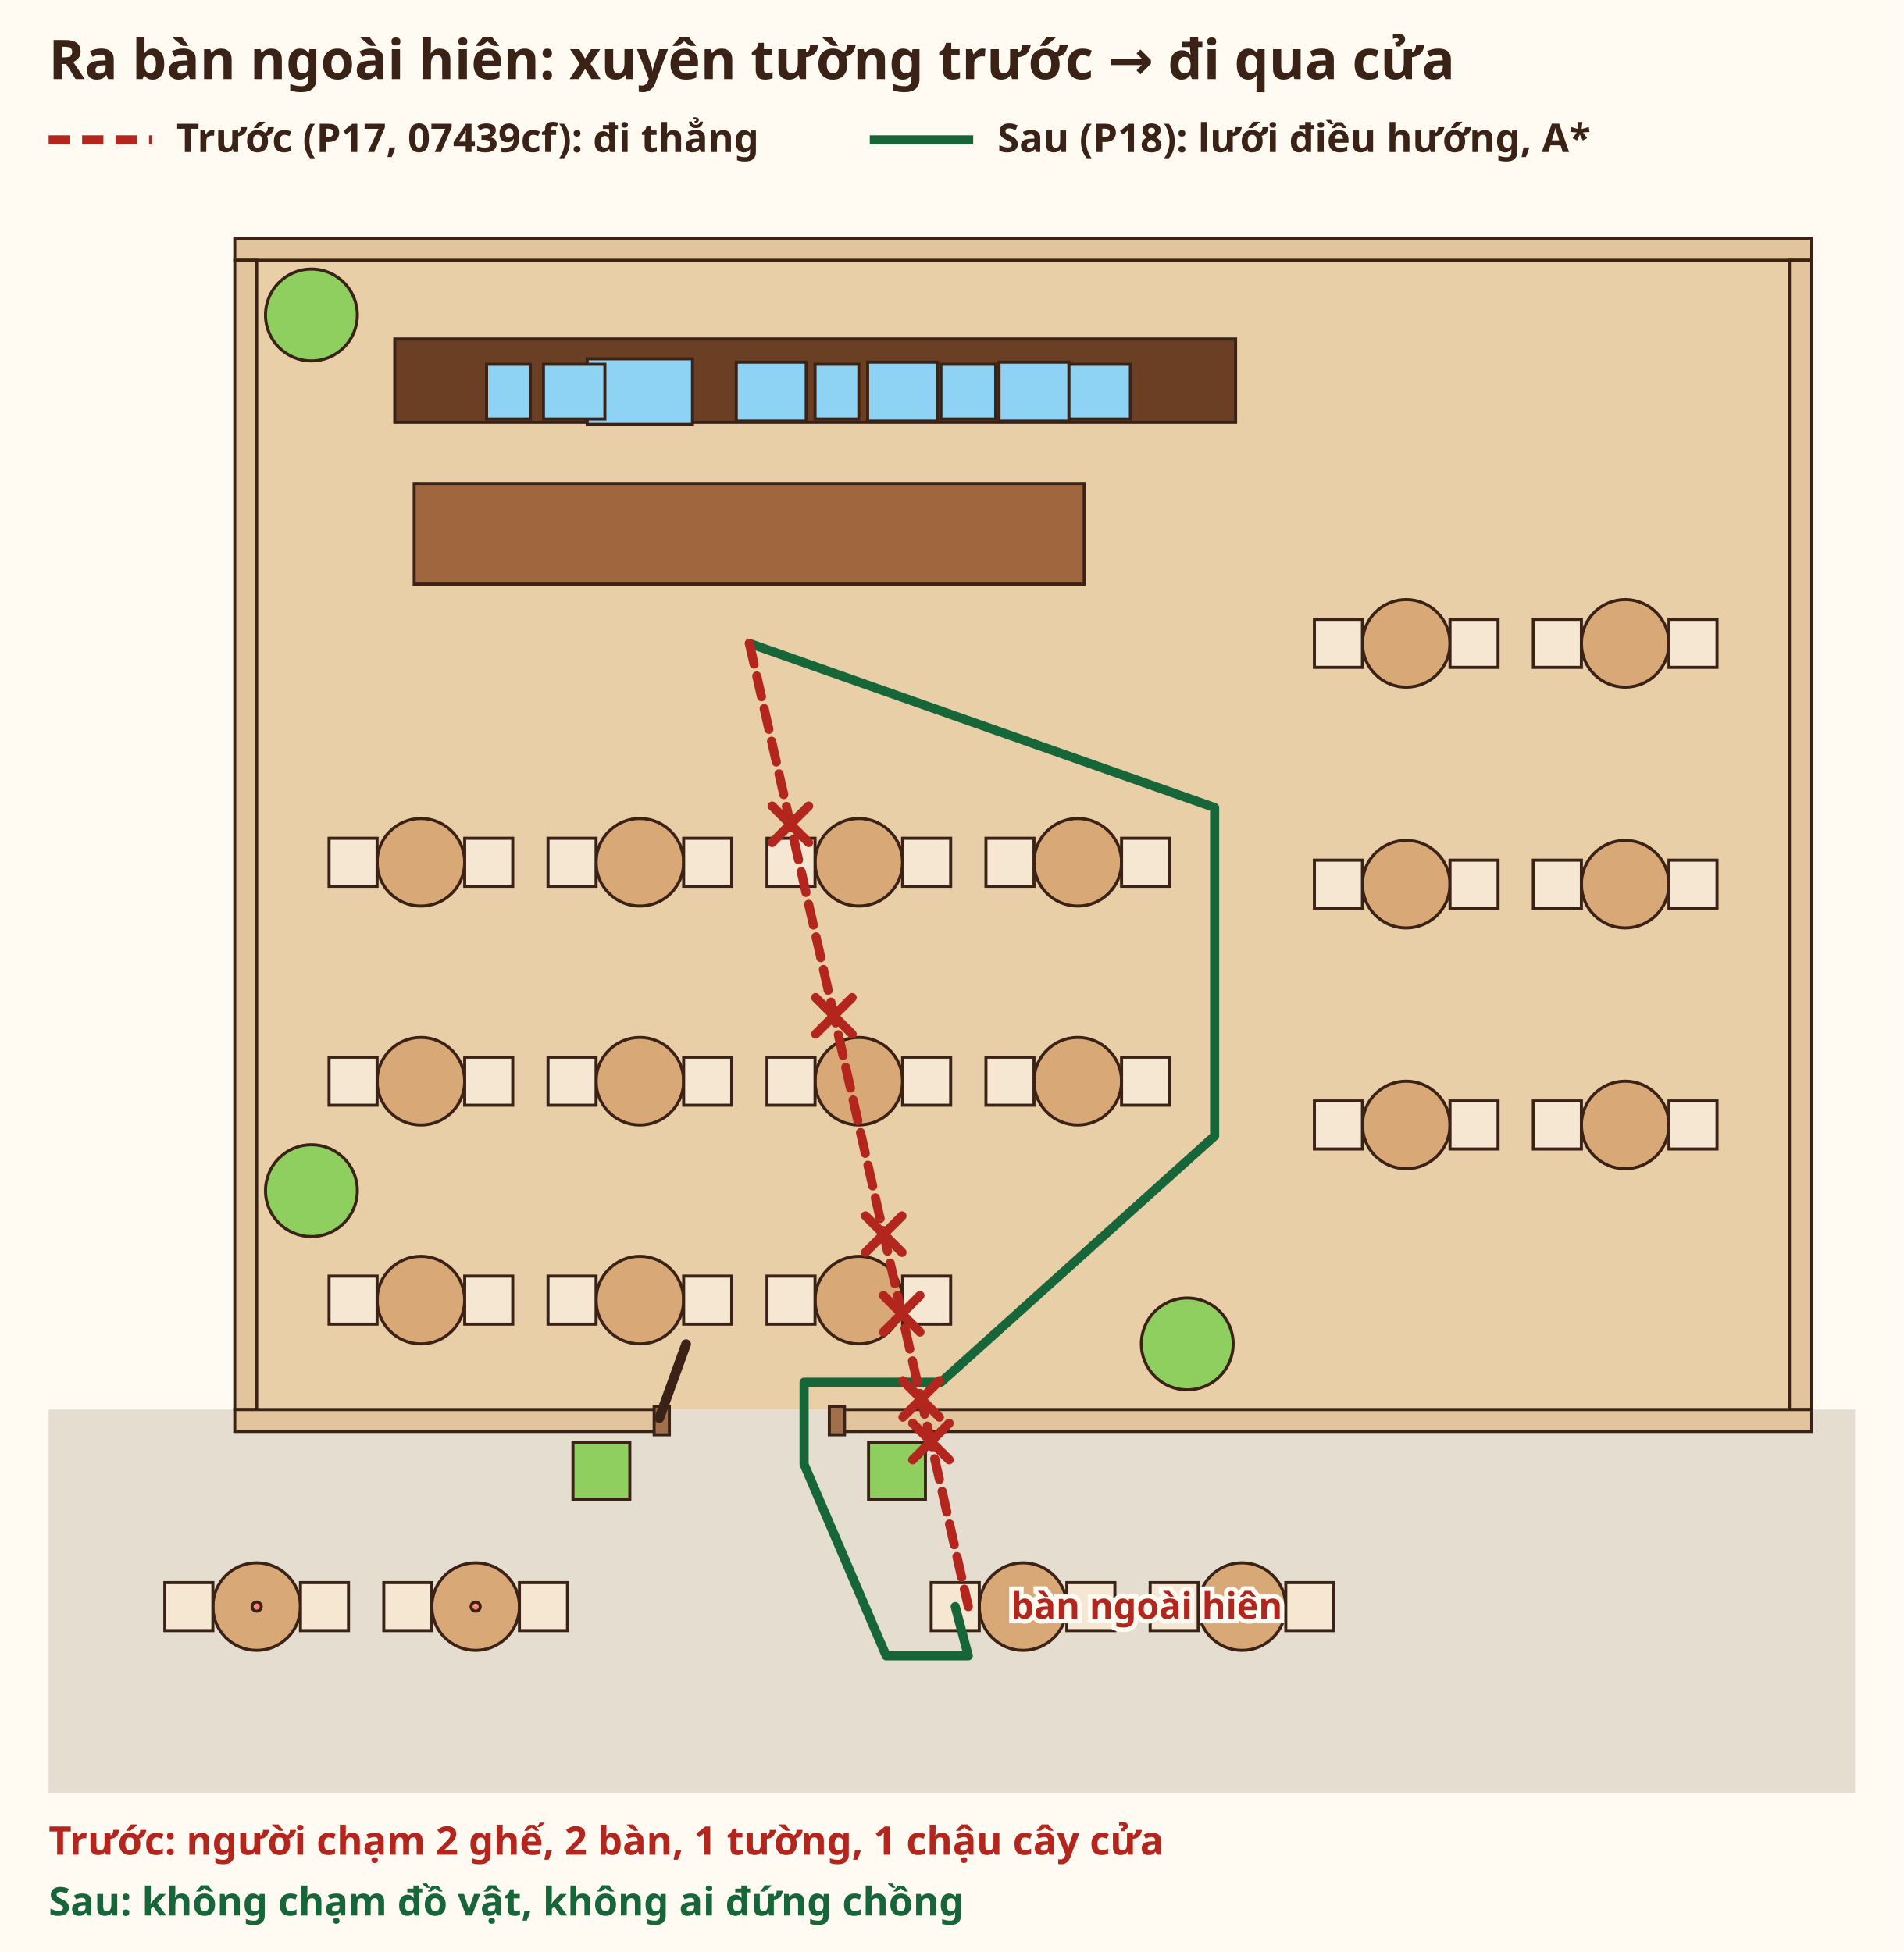
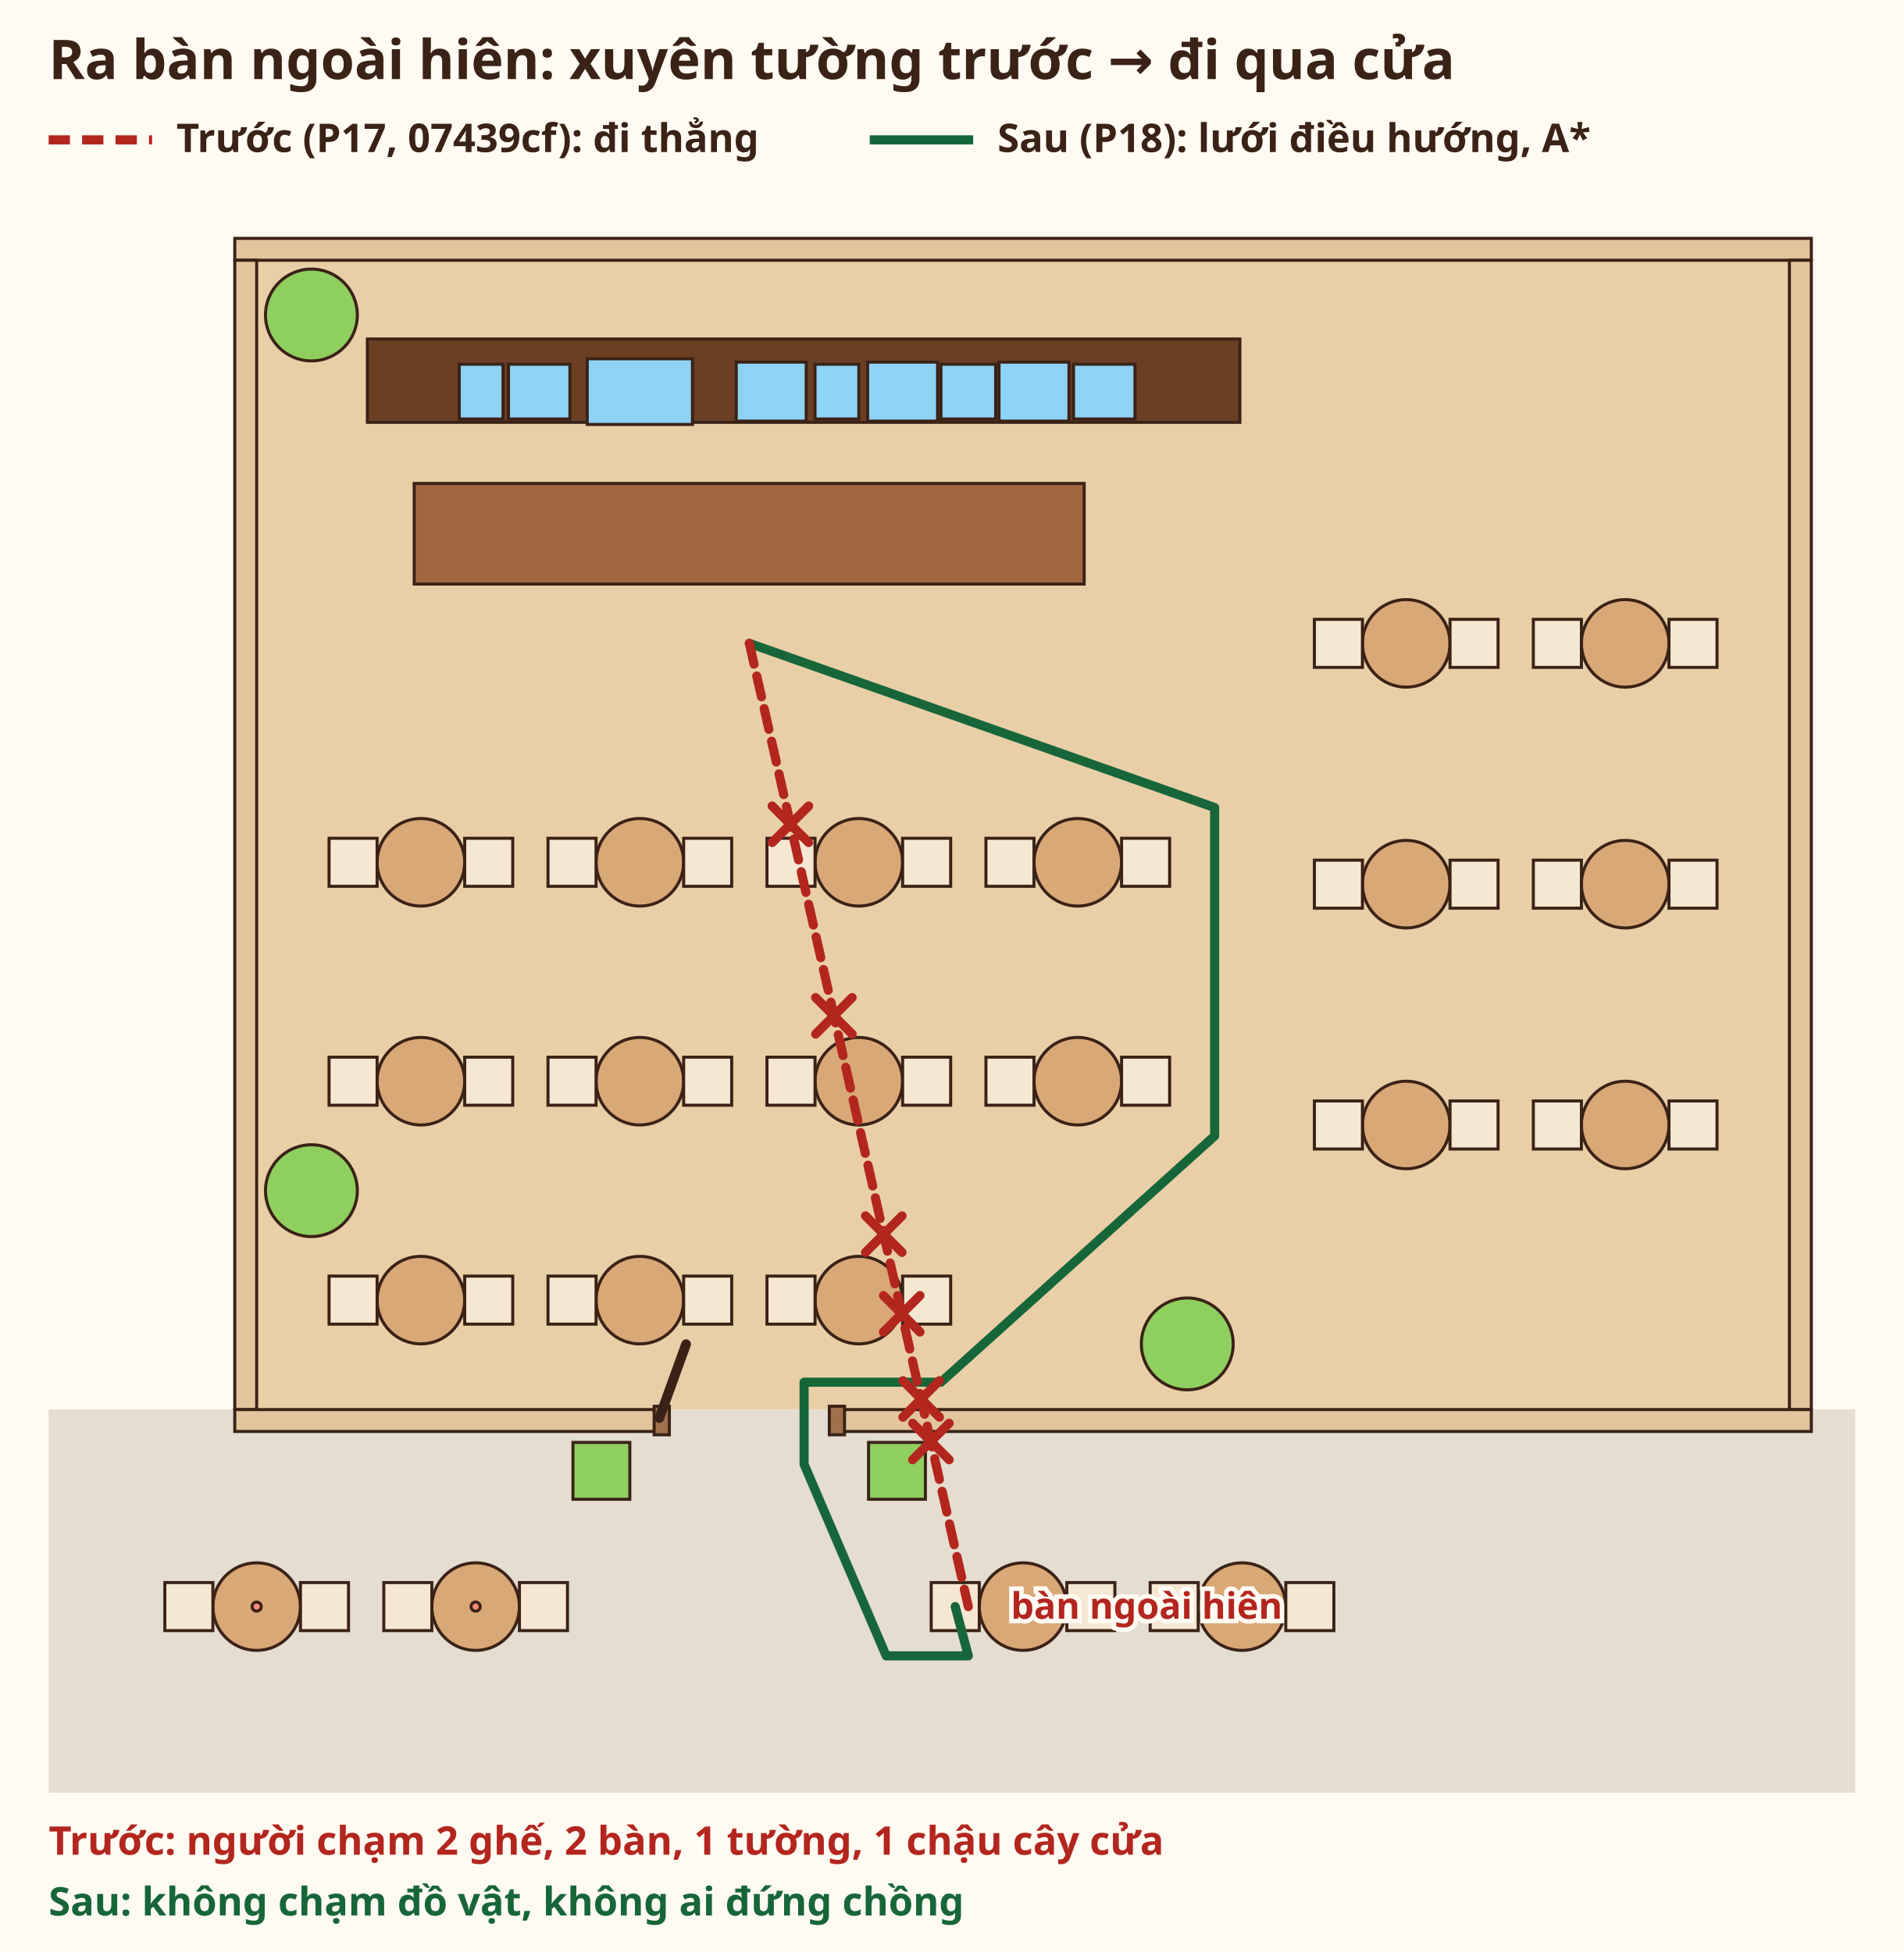
<svg xmlns="http://www.w3.org/2000/svg" width="626" height="642" viewBox="0 0 626 642" role="img" aria-labelledby="t-wall" font-family="Nunito, system-ui, sans-serif">
  <rect width="626" height="642" fill="#fffaf2" />
  <text x="16" y="26" font-size="18" font-weight="800" fill="#3a2216">Ra bàn ngoài hiên: xuyên tường trước → đi qua cửa</text>
  <line x1="16" y1="46" x2="50" y2="46" stroke="#b3261e" stroke-width="3" stroke-dasharray="7 4" />
  <text x="58" y="50" font-size="13" font-weight="700" fill="#3a2216">Trước (P17, 07439cf): đi thẳng</text>
  <line x1="286" y1="46" x2="320" y2="46" stroke="#17663a" stroke-width="3" />
  <text x="328" y="50" font-size="13" font-weight="700" fill="#3a2216">Sau (P18): lưới điều hướng, A*</text>
  <rect x="16" y="463.6" width="594" height="126" fill="#e4ddd0" />
  <rect x="84.4" y="85.6" width="504" height="378" fill="#e9cfa8" />
  <rect x="77.2" y="78.4" width="518.4" height="7.2" fill="#e2c59d" stroke="#3a2216" stroke-width="1" />
  <rect x="77.2" y="85.6" width="7.2" height="378" fill="#e2c59d" stroke="#3a2216" stroke-width="1" />
  <rect x="588.4" y="85.6" width="7.2" height="378" fill="#e2c59d" stroke="#3a2216" stroke-width="1" />
  <rect x="77.2" y="463.6" width="140.4" height="7.2" fill="#e2c59d" stroke="#3a2216" stroke-width="1" />
  <rect x="275.2" y="463.6" width="320.4" height="7.2" fill="#e2c59d" stroke="#3a2216" stroke-width="1" />
  <rect x="215.1" y="462.5" width="5" height="9.4" fill="#a0704c" stroke="#3a2216" stroke-width="1" />
  <rect x="272.7" y="462.5" width="5" height="9.4" fill="#a0704c" stroke="#3a2216" stroke-width="1" />
  <line x1="216.8" y1="466.4" x2="225.6" y2="442.1" stroke="#3a2216" stroke-width="3.2" stroke-linecap="round" />
  <rect x="188.4" y="474.4" width="18.7" height="18.7" fill="#8fcf5f" stroke="#3a2216" stroke-width="1" />
  <rect x="285.6" y="474.4" width="18.7" height="18.7" fill="#8fcf5f" stroke="#3a2216" stroke-width="1" />
  <rect x="136.2" y="159" width="220.3" height="33.1" fill="#a0673f" stroke="#3a2216" stroke-width="1" />
-   <rect x="129.8" y="111.5" width="276.5" height="27.4" fill="#6b3f24" stroke="#3a2216" stroke-width="1" />
+   <rect x="120.8" y="111.5" width="286.9" height="27.4" fill="#6b3f24" stroke="#3a2216" stroke-width="1" />
  <rect x="193.1" y="118" width="34.6" height="21.6" fill="#8fd3f4" stroke="#3a2216" stroke-width="1" />
  <rect x="242.1" y="119.1" width="23" height="19.4" fill="#8fd3f4" stroke="#3a2216" stroke-width="1" />
  <rect x="285.3" y="119.1" width="23" height="19.4" fill="#8fd3f4" stroke="#3a2216" stroke-width="1" />
  <rect x="328.5" y="119.1" width="23" height="19.4" fill="#8fd3f4" stroke="#3a2216" stroke-width="1" />
-   <rect x="160" y="119.8" width="14.4" height="18" fill="#8fd3f4" stroke="#3a2216" stroke-width="1" />
-   <rect x="178.7" y="119.8" width="20.2" height="18" fill="#8fd3f4" stroke="#3a2216" stroke-width="1" />
+   <rect x="151" y="119.8" width="14.4" height="18" fill="#8fd3f4" stroke="#3a2216" stroke-width="1" />
+   <rect x="167.2" y="119.8" width="20.2" height="18" fill="#8fd3f4" stroke="#3a2216" stroke-width="1" />
  <rect x="268" y="119.8" width="14.4" height="18" fill="#8fd3f4" stroke="#3a2216" stroke-width="1" />
  <rect x="309.4" y="119.8" width="18" height="18" fill="#8fd3f4" stroke="#3a2216" stroke-width="1" />
-   <rect x="351.5" y="119.8" width="20.2" height="18" fill="#8fd3f4" stroke="#3a2216" stroke-width="1" />
+   <rect x="353" y="119.8" width="20.2" height="18" fill="#8fd3f4" stroke="#3a2216" stroke-width="1" />
  <circle cx="138.4" cy="283.6" r="14.4" fill="#d9a877" stroke="#3a2216" stroke-width="1" />
  <rect x="108.2" y="275.7" width="15.8" height="15.8" fill="#f6e7d2" stroke="#3a2216" stroke-width="1" />
  <rect x="152.8" y="275.7" width="15.8" height="15.8" fill="#f6e7d2" stroke="#3a2216" stroke-width="1" />
  <circle cx="210.4" cy="283.6" r="14.4" fill="#d9a877" stroke="#3a2216" stroke-width="1" />
  <rect x="180.2" y="275.7" width="15.8" height="15.8" fill="#f6e7d2" stroke="#3a2216" stroke-width="1" />
  <rect x="224.8" y="275.7" width="15.8" height="15.8" fill="#f6e7d2" stroke="#3a2216" stroke-width="1" />
  <circle cx="282.4" cy="283.6" r="14.4" fill="#d9a877" stroke="#3a2216" stroke-width="1" />
  <rect x="252.2" y="275.7" width="15.8" height="15.8" fill="#f6e7d2" stroke="#3a2216" stroke-width="1" />
  <rect x="296.8" y="275.7" width="15.8" height="15.8" fill="#f6e7d2" stroke="#3a2216" stroke-width="1" />
  <circle cx="354.4" cy="283.6" r="14.4" fill="#d9a877" stroke="#3a2216" stroke-width="1" />
  <rect x="324.2" y="275.7" width="15.8" height="15.8" fill="#f6e7d2" stroke="#3a2216" stroke-width="1" />
  <rect x="368.8" y="275.7" width="15.8" height="15.8" fill="#f6e7d2" stroke="#3a2216" stroke-width="1" />
  <circle cx="138.4" cy="355.6" r="14.4" fill="#d9a877" stroke="#3a2216" stroke-width="1" />
  <rect x="108.2" y="347.7" width="15.8" height="15.8" fill="#f6e7d2" stroke="#3a2216" stroke-width="1" />
  <rect x="152.8" y="347.7" width="15.8" height="15.8" fill="#f6e7d2" stroke="#3a2216" stroke-width="1" />
  <circle cx="210.4" cy="355.6" r="14.4" fill="#d9a877" stroke="#3a2216" stroke-width="1" />
  <rect x="180.2" y="347.7" width="15.8" height="15.8" fill="#f6e7d2" stroke="#3a2216" stroke-width="1" />
  <rect x="224.8" y="347.7" width="15.8" height="15.8" fill="#f6e7d2" stroke="#3a2216" stroke-width="1" />
  <circle cx="282.4" cy="355.6" r="14.4" fill="#d9a877" stroke="#3a2216" stroke-width="1" />
  <rect x="252.2" y="347.7" width="15.8" height="15.8" fill="#f6e7d2" stroke="#3a2216" stroke-width="1" />
  <rect x="296.8" y="347.7" width="15.8" height="15.8" fill="#f6e7d2" stroke="#3a2216" stroke-width="1" />
  <circle cx="354.4" cy="355.6" r="14.4" fill="#d9a877" stroke="#3a2216" stroke-width="1" />
  <rect x="324.2" y="347.7" width="15.8" height="15.8" fill="#f6e7d2" stroke="#3a2216" stroke-width="1" />
  <rect x="368.8" y="347.7" width="15.8" height="15.8" fill="#f6e7d2" stroke="#3a2216" stroke-width="1" />
  <circle cx="138.4" cy="427.6" r="14.4" fill="#d9a877" stroke="#3a2216" stroke-width="1" />
  <rect x="108.2" y="419.7" width="15.8" height="15.8" fill="#f6e7d2" stroke="#3a2216" stroke-width="1" />
  <rect x="152.8" y="419.7" width="15.8" height="15.8" fill="#f6e7d2" stroke="#3a2216" stroke-width="1" />
  <circle cx="156.4" cy="528.4" r="14.4" fill="#d9a877" stroke="#3a2216" stroke-width="1" />
  <rect x="126.2" y="520.5" width="15.8" height="15.8" fill="#f6e7d2" stroke="#3a2216" stroke-width="1" />
  <rect x="170.8" y="520.5" width="15.8" height="15.8" fill="#f6e7d2" stroke="#3a2216" stroke-width="1" />
  <circle cx="156.4" cy="528.4" r="1.5" fill="#ff8a7a" stroke="#3a2216" stroke-width="1" />
  <circle cx="336.4" cy="528.4" r="14.4" fill="#d9a877" stroke="#3a2216" stroke-width="1" />
  <rect x="306.2" y="520.5" width="15.8" height="15.8" fill="#f6e7d2" stroke="#3a2216" stroke-width="1" />
  <rect x="350.8" y="520.5" width="15.8" height="15.8" fill="#f6e7d2" stroke="#3a2216" stroke-width="1" />
  <circle cx="336.4" cy="528.4" r="1.5" fill="#ff8a7a" stroke="#3a2216" stroke-width="1" />
  <circle cx="84.4" cy="528.4" r="14.4" fill="#d9a877" stroke="#3a2216" stroke-width="1" />
  <rect x="54.2" y="520.5" width="15.8" height="15.8" fill="#f6e7d2" stroke="#3a2216" stroke-width="1" />
  <rect x="98.8" y="520.5" width="15.8" height="15.8" fill="#f6e7d2" stroke="#3a2216" stroke-width="1" />
  <circle cx="84.4" cy="528.4" r="1.5" fill="#ff8a7a" stroke="#3a2216" stroke-width="1" />
  <circle cx="408.4" cy="528.4" r="14.4" fill="#d9a877" stroke="#3a2216" stroke-width="1" />
  <rect x="378.2" y="520.5" width="15.8" height="15.8" fill="#f6e7d2" stroke="#3a2216" stroke-width="1" />
  <rect x="422.8" y="520.5" width="15.8" height="15.8" fill="#f6e7d2" stroke="#3a2216" stroke-width="1" />
  <circle cx="408.4" cy="528.4" r="1.5" fill="#ff8a7a" stroke="#3a2216" stroke-width="1" />
  <circle cx="462.4" cy="211.6" r="14.4" fill="#d9a877" stroke="#3a2216" stroke-width="1" />
  <rect x="432.2" y="203.7" width="15.8" height="15.8" fill="#f6e7d2" stroke="#3a2216" stroke-width="1" />
  <rect x="476.8" y="203.7" width="15.8" height="15.8" fill="#f6e7d2" stroke="#3a2216" stroke-width="1" />
  <circle cx="462.4" cy="290.8" r="14.4" fill="#d9a877" stroke="#3a2216" stroke-width="1" />
  <rect x="432.2" y="282.9" width="15.8" height="15.8" fill="#f6e7d2" stroke="#3a2216" stroke-width="1" />
  <rect x="476.8" y="282.9" width="15.8" height="15.8" fill="#f6e7d2" stroke="#3a2216" stroke-width="1" />
  <circle cx="462.4" cy="370" r="14.4" fill="#d9a877" stroke="#3a2216" stroke-width="1" />
  <rect x="432.2" y="362.1" width="15.8" height="15.8" fill="#f6e7d2" stroke="#3a2216" stroke-width="1" />
  <rect x="476.8" y="362.1" width="15.8" height="15.8" fill="#f6e7d2" stroke="#3a2216" stroke-width="1" />
  <circle cx="534.4" cy="211.6" r="14.4" fill="#d9a877" stroke="#3a2216" stroke-width="1" />
  <rect x="504.2" y="203.7" width="15.8" height="15.8" fill="#f6e7d2" stroke="#3a2216" stroke-width="1" />
  <rect x="548.8" y="203.7" width="15.8" height="15.8" fill="#f6e7d2" stroke="#3a2216" stroke-width="1" />
  <circle cx="534.4" cy="290.8" r="14.4" fill="#d9a877" stroke="#3a2216" stroke-width="1" />
  <rect x="504.2" y="282.9" width="15.8" height="15.8" fill="#f6e7d2" stroke="#3a2216" stroke-width="1" />
  <rect x="548.8" y="282.9" width="15.8" height="15.8" fill="#f6e7d2" stroke="#3a2216" stroke-width="1" />
  <circle cx="534.4" cy="370" r="14.4" fill="#d9a877" stroke="#3a2216" stroke-width="1" />
  <rect x="504.2" y="362.1" width="15.8" height="15.8" fill="#f6e7d2" stroke="#3a2216" stroke-width="1" />
  <rect x="548.8" y="362.1" width="15.8" height="15.8" fill="#f6e7d2" stroke="#3a2216" stroke-width="1" />
  <circle cx="210.4" cy="427.6" r="14.4" fill="#d9a877" stroke="#3a2216" stroke-width="1" />
  <rect x="180.2" y="419.7" width="15.8" height="15.8" fill="#f6e7d2" stroke="#3a2216" stroke-width="1" />
  <rect x="224.8" y="419.7" width="15.8" height="15.8" fill="#f6e7d2" stroke="#3a2216" stroke-width="1" />
  <circle cx="282.4" cy="427.6" r="14.4" fill="#d9a877" stroke="#3a2216" stroke-width="1" />
  <rect x="252.2" y="419.7" width="15.8" height="15.8" fill="#f6e7d2" stroke="#3a2216" stroke-width="1" />
  <rect x="296.8" y="419.7" width="15.8" height="15.8" fill="#f6e7d2" stroke="#3a2216" stroke-width="1" />
  <circle cx="102.4" cy="103.6" r="15.1" fill="#8fcf5f" stroke="#3a2216" stroke-width="1" />
  <circle cx="390.4" cy="442" r="15.1" fill="#8fcf5f" stroke="#3a2216" stroke-width="1" />
  <circle cx="102.4" cy="391.6" r="15.1" fill="#8fcf5f" stroke="#3a2216" stroke-width="1" />
  <polyline points="246.4,211.6 399.4,265.6 399.4,373.6 309.4,454.6 264.4,454.6 264.4,481.6 291.4,544.6 318.4,544.6 314.1,528.4" fill="none" stroke="#17663a" stroke-width="3" stroke-linejoin="round" stroke-linecap="round" />
  <polyline points="246.4,211.6 318.4,528.4" fill="none" stroke="#b3261e" stroke-width="3" stroke-linejoin="round" stroke-linecap="round" stroke-dasharray="7 4" />
  <path d="M253.9 265.1L265.9 277.1M265.9 265.1L253.9 277.1" stroke="#b3261e" stroke-width="3" stroke-linecap="round" />
  <path d="M268.2 328.1L280.2 340.1M280.2 328.1L268.2 340.1" stroke="#b3261e" stroke-width="3" stroke-linecap="round" />
  <path d="M284.6 399.9L296.6 411.9M296.6 399.9L284.6 411.9" stroke="#b3261e" stroke-width="3" stroke-linecap="round" />
  <path d="M290.5 426.1L302.5 438.1M302.5 426.1L290.5 438.1" stroke="#b3261e" stroke-width="3" stroke-linecap="round" />
  <path d="M296.9 454.1L308.9 466.1M308.9 454.1L296.9 466.1" stroke="#b3261e" stroke-width="3" stroke-linecap="round" />
  <path d="M300.1 468.1L312.1 480.1M312.1 468.1L300.1 480.1" stroke="#b3261e" stroke-width="3" stroke-linecap="round" />
  <text x="332.4" y="532.4" font-size="12" font-weight="800" fill="#b3261e" stroke="#fffaf2" stroke-width="3" paint-order="stroke" text-anchor="start">bàn ngoài hiên</text>
  <text x="16" y="610" font-size="13" font-weight="700" fill="#b3261e">Trước: người chạm 2 ghế, 2 bàn, 1 tường, 1 chậu cây cửa</text>
  <text x="16" y="630" font-size="13" font-weight="700" fill="#17663a">Sau: không chạm đồ vật, không ai đứng chồng</text>
</svg>
